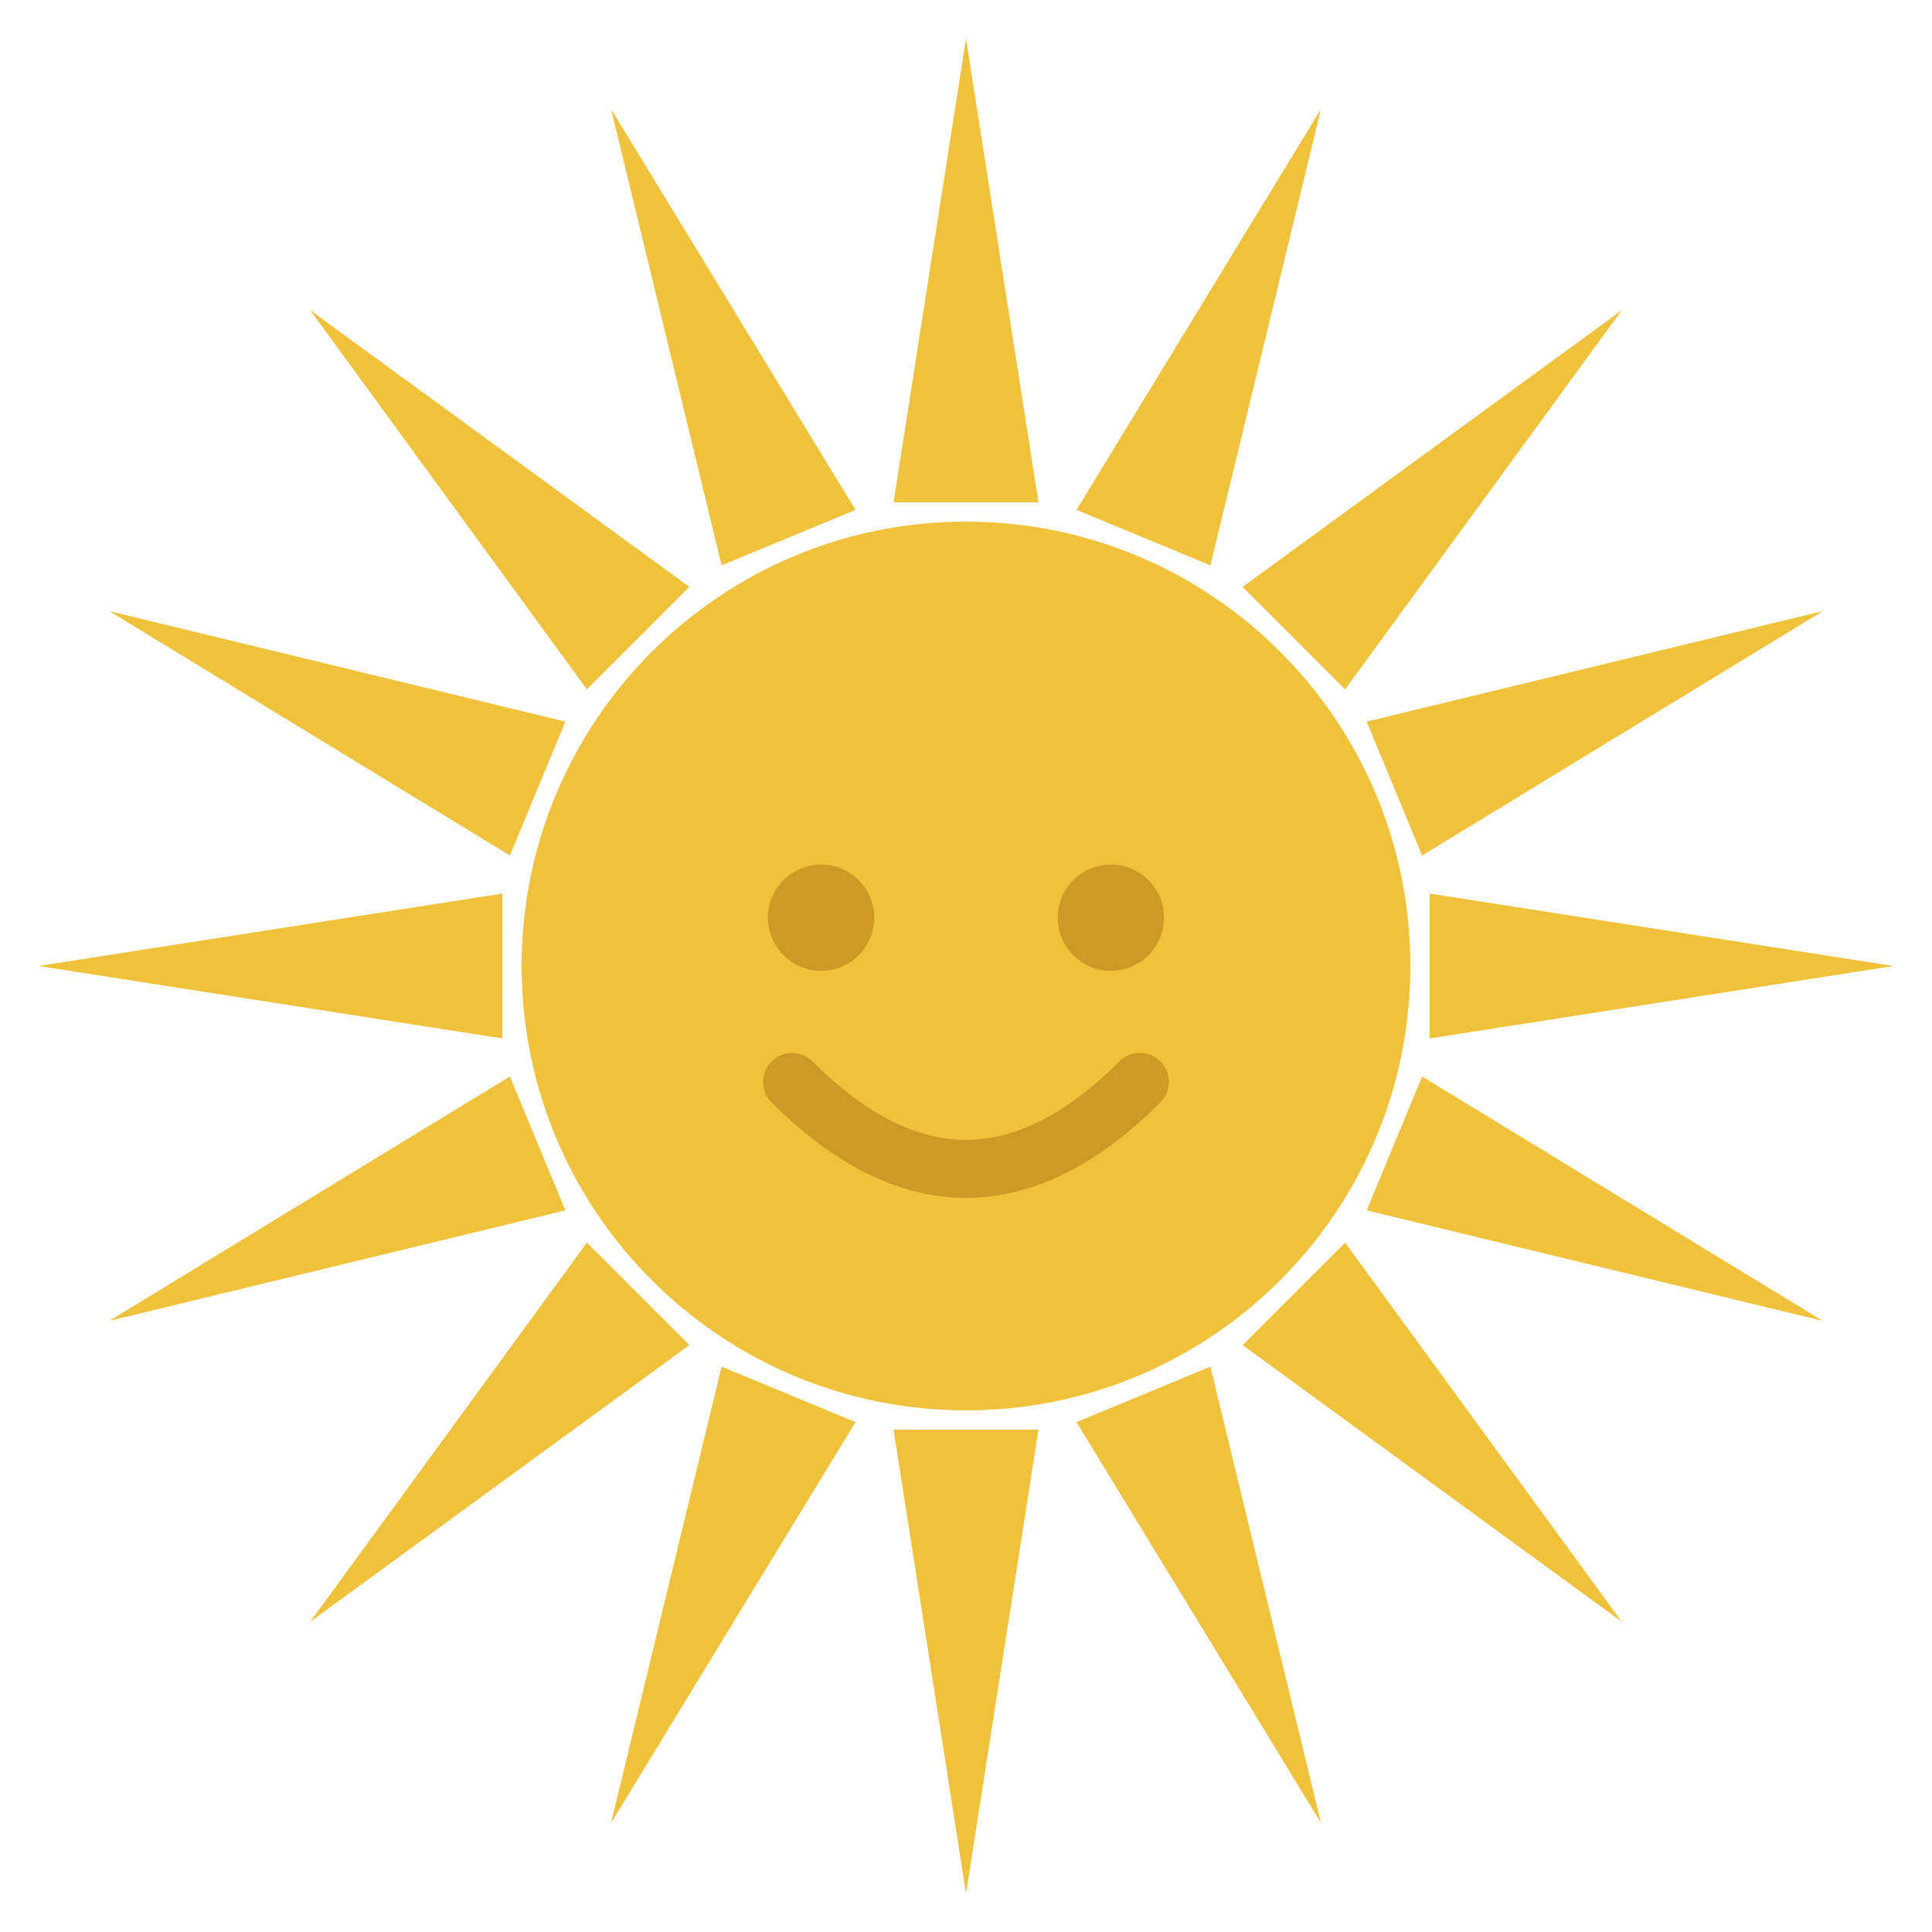
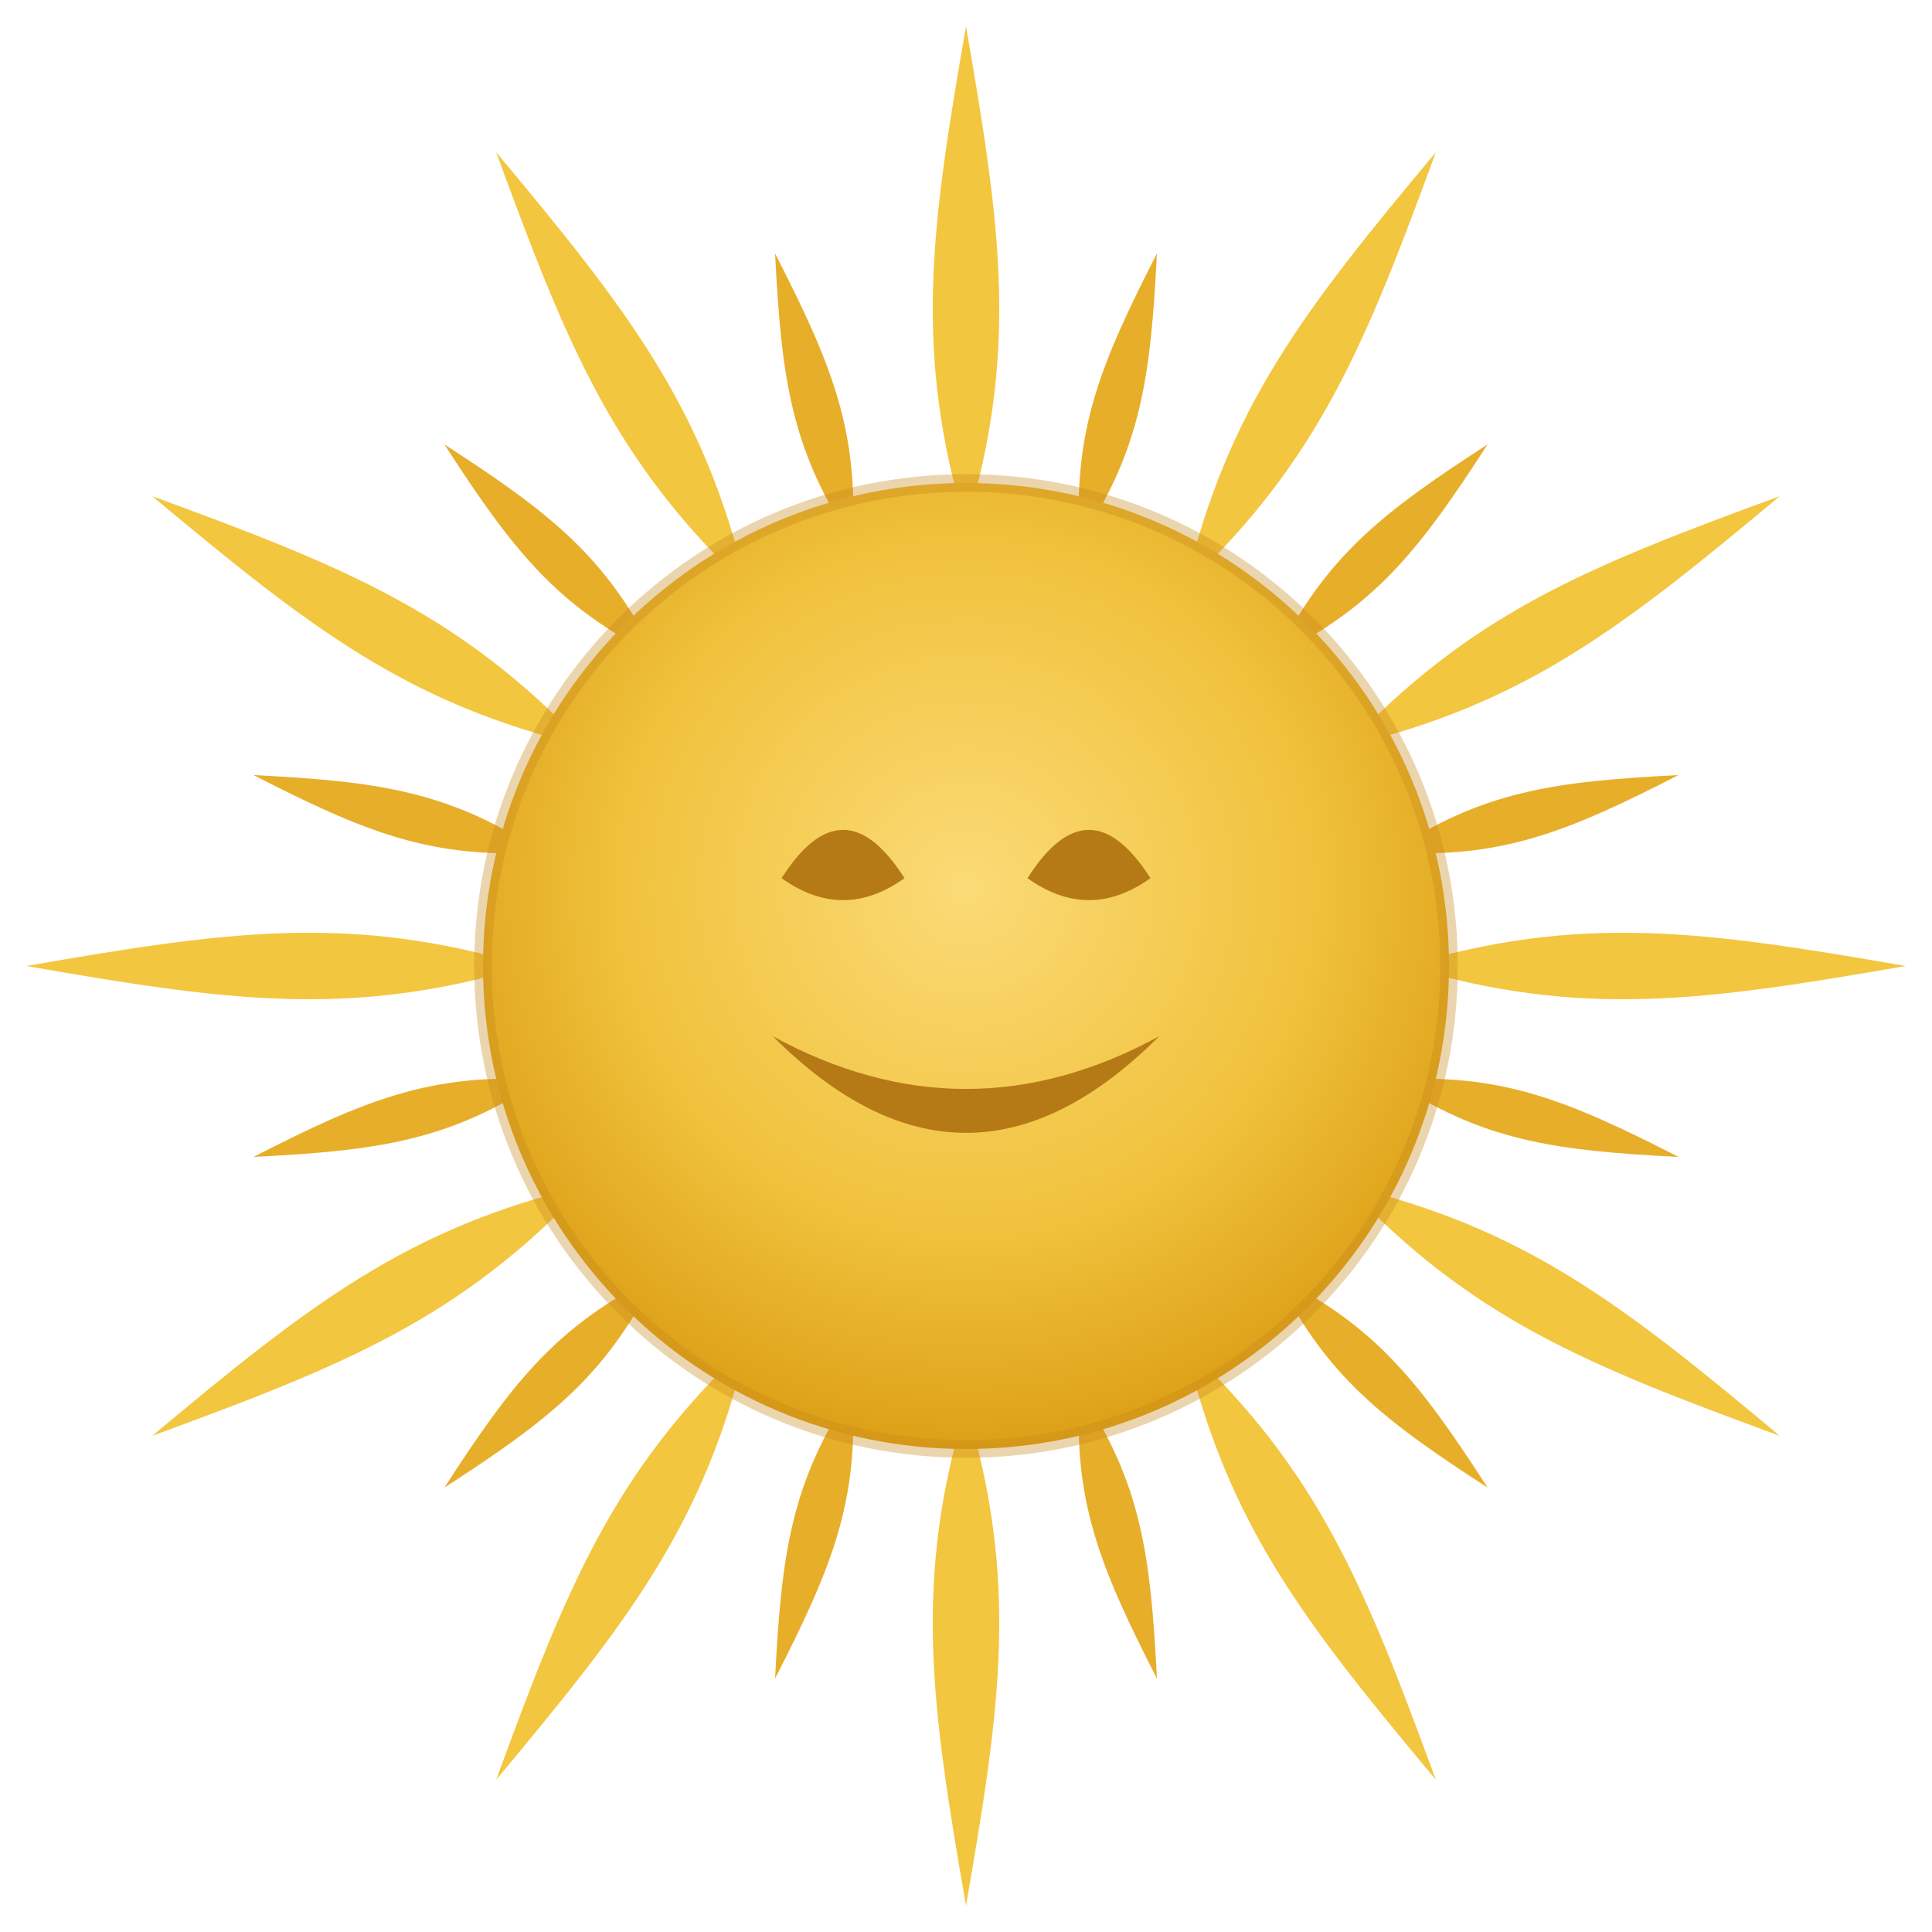
- <svg xmlns="http://www.w3.org/2000/svg" viewBox="0 0 200 200" fill="none">
+ <svg xmlns="http://www.w3.org/2000/svg" viewBox="0 0 220 220" fill="none">
  <defs>
-     <path id="hr" d="M100 4 L107.5 52 L92.5 52 Z" fill="#F0C13B" />
+     <radialGradient id="hg" cx="50%" cy="42%" r="62%">
+       <stop offset="0%" stop-color="#FBDB77" />
+       <stop offset="58%" stop-color="#F0C13B" />
+       <stop offset="100%" stop-color="#D8990F" />
+     </radialGradient>
+     <path id="hlray" d="M110 3 C114 26 116 40 110 60 C104 40 106 26 110 3 Z" fill="#F3C63F" />
+     <path id="hsray" d="M110 26 C113 40 114 48 110 60 C106 48 107 40 110 26 Z" fill="#E7AE2A" />
  </defs>
  <g>
-     <use href="#hr" transform="rotate(0 100 100)" />
-     <use href="#hr" transform="rotate(22.5 100 100)" />
-     <use href="#hr" transform="rotate(45 100 100)" />
-     <use href="#hr" transform="rotate(67.5 100 100)" />
-     <use href="#hr" transform="rotate(90 100 100)" />
-     <use href="#hr" transform="rotate(112.5 100 100)" />
-     <use href="#hr" transform="rotate(135 100 100)" />
-     <use href="#hr" transform="rotate(157.5 100 100)" />
-     <use href="#hr" transform="rotate(180 100 100)" />
-     <use href="#hr" transform="rotate(202.5 100 100)" />
-     <use href="#hr" transform="rotate(225 100 100)" />
-     <use href="#hr" transform="rotate(247.5 100 100)" />
-     <use href="#hr" transform="rotate(270 100 100)" />
-     <use href="#hr" transform="rotate(292.5 100 100)" />
-     <use href="#hr" transform="rotate(315 100 100)" />
-     <use href="#hr" transform="rotate(337.5 100 100)" />
+     <use href="#hlray" transform="rotate(0 110 110)" />
+     <use href="#hlray" transform="rotate(30 110 110)" />
+     <use href="#hlray" transform="rotate(60 110 110)" />
+     <use href="#hlray" transform="rotate(90 110 110)" />
+     <use href="#hlray" transform="rotate(120 110 110)" />
+     <use href="#hlray" transform="rotate(150 110 110)" />
+     <use href="#hlray" transform="rotate(180 110 110)" />
+     <use href="#hlray" transform="rotate(210 110 110)" />
+     <use href="#hlray" transform="rotate(240 110 110)" />
+     <use href="#hlray" transform="rotate(270 110 110)" />
+     <use href="#hlray" transform="rotate(300 110 110)" />
+     <use href="#hlray" transform="rotate(330 110 110)" />
+     <use href="#hsray" transform="rotate(15 110 110)" />
+     <use href="#hsray" transform="rotate(45 110 110)" />
+     <use href="#hsray" transform="rotate(75 110 110)" />
+     <use href="#hsray" transform="rotate(105 110 110)" />
+     <use href="#hsray" transform="rotate(135 110 110)" />
+     <use href="#hsray" transform="rotate(165 110 110)" />
+     <use href="#hsray" transform="rotate(195 110 110)" />
+     <use href="#hsray" transform="rotate(225 110 110)" />
+     <use href="#hsray" transform="rotate(255 110 110)" />
+     <use href="#hsray" transform="rotate(285 110 110)" />
+     <use href="#hsray" transform="rotate(315 110 110)" />
+     <use href="#hsray" transform="rotate(345 110 110)" />
  </g>
-   <circle cx="100" cy="100" r="46" fill="#F0C13B" />
-   <g fill="#CE9A24" stroke="#CE9A24">
-     <circle cx="85" cy="95" r="5.5" stroke="none" />
-     <circle cx="115" cy="95" r="5.5" stroke="none" />
-     <path d="M82 112 Q100 130 118 112" stroke-width="6" fill="none" stroke-linecap="round" />
+   <circle cx="110" cy="110" r="55" fill="url(#hg)" />
+   <circle cx="110" cy="110" r="55" fill="none" stroke="#C6881A" stroke-opacity=".35" stroke-width="2" />
+   <g fill="#B57A16">
+     <path d="M89 100 q7 -11 14 0 q-7 5 -14 0 Z" />
+     <path d="M117 100 q7 -11 14 0 q-7 5 -14 0 Z" />
+     <path d="M88 118 q22 22 44 0 q-22 12 -44 0 Z" />
  </g>
</svg>
